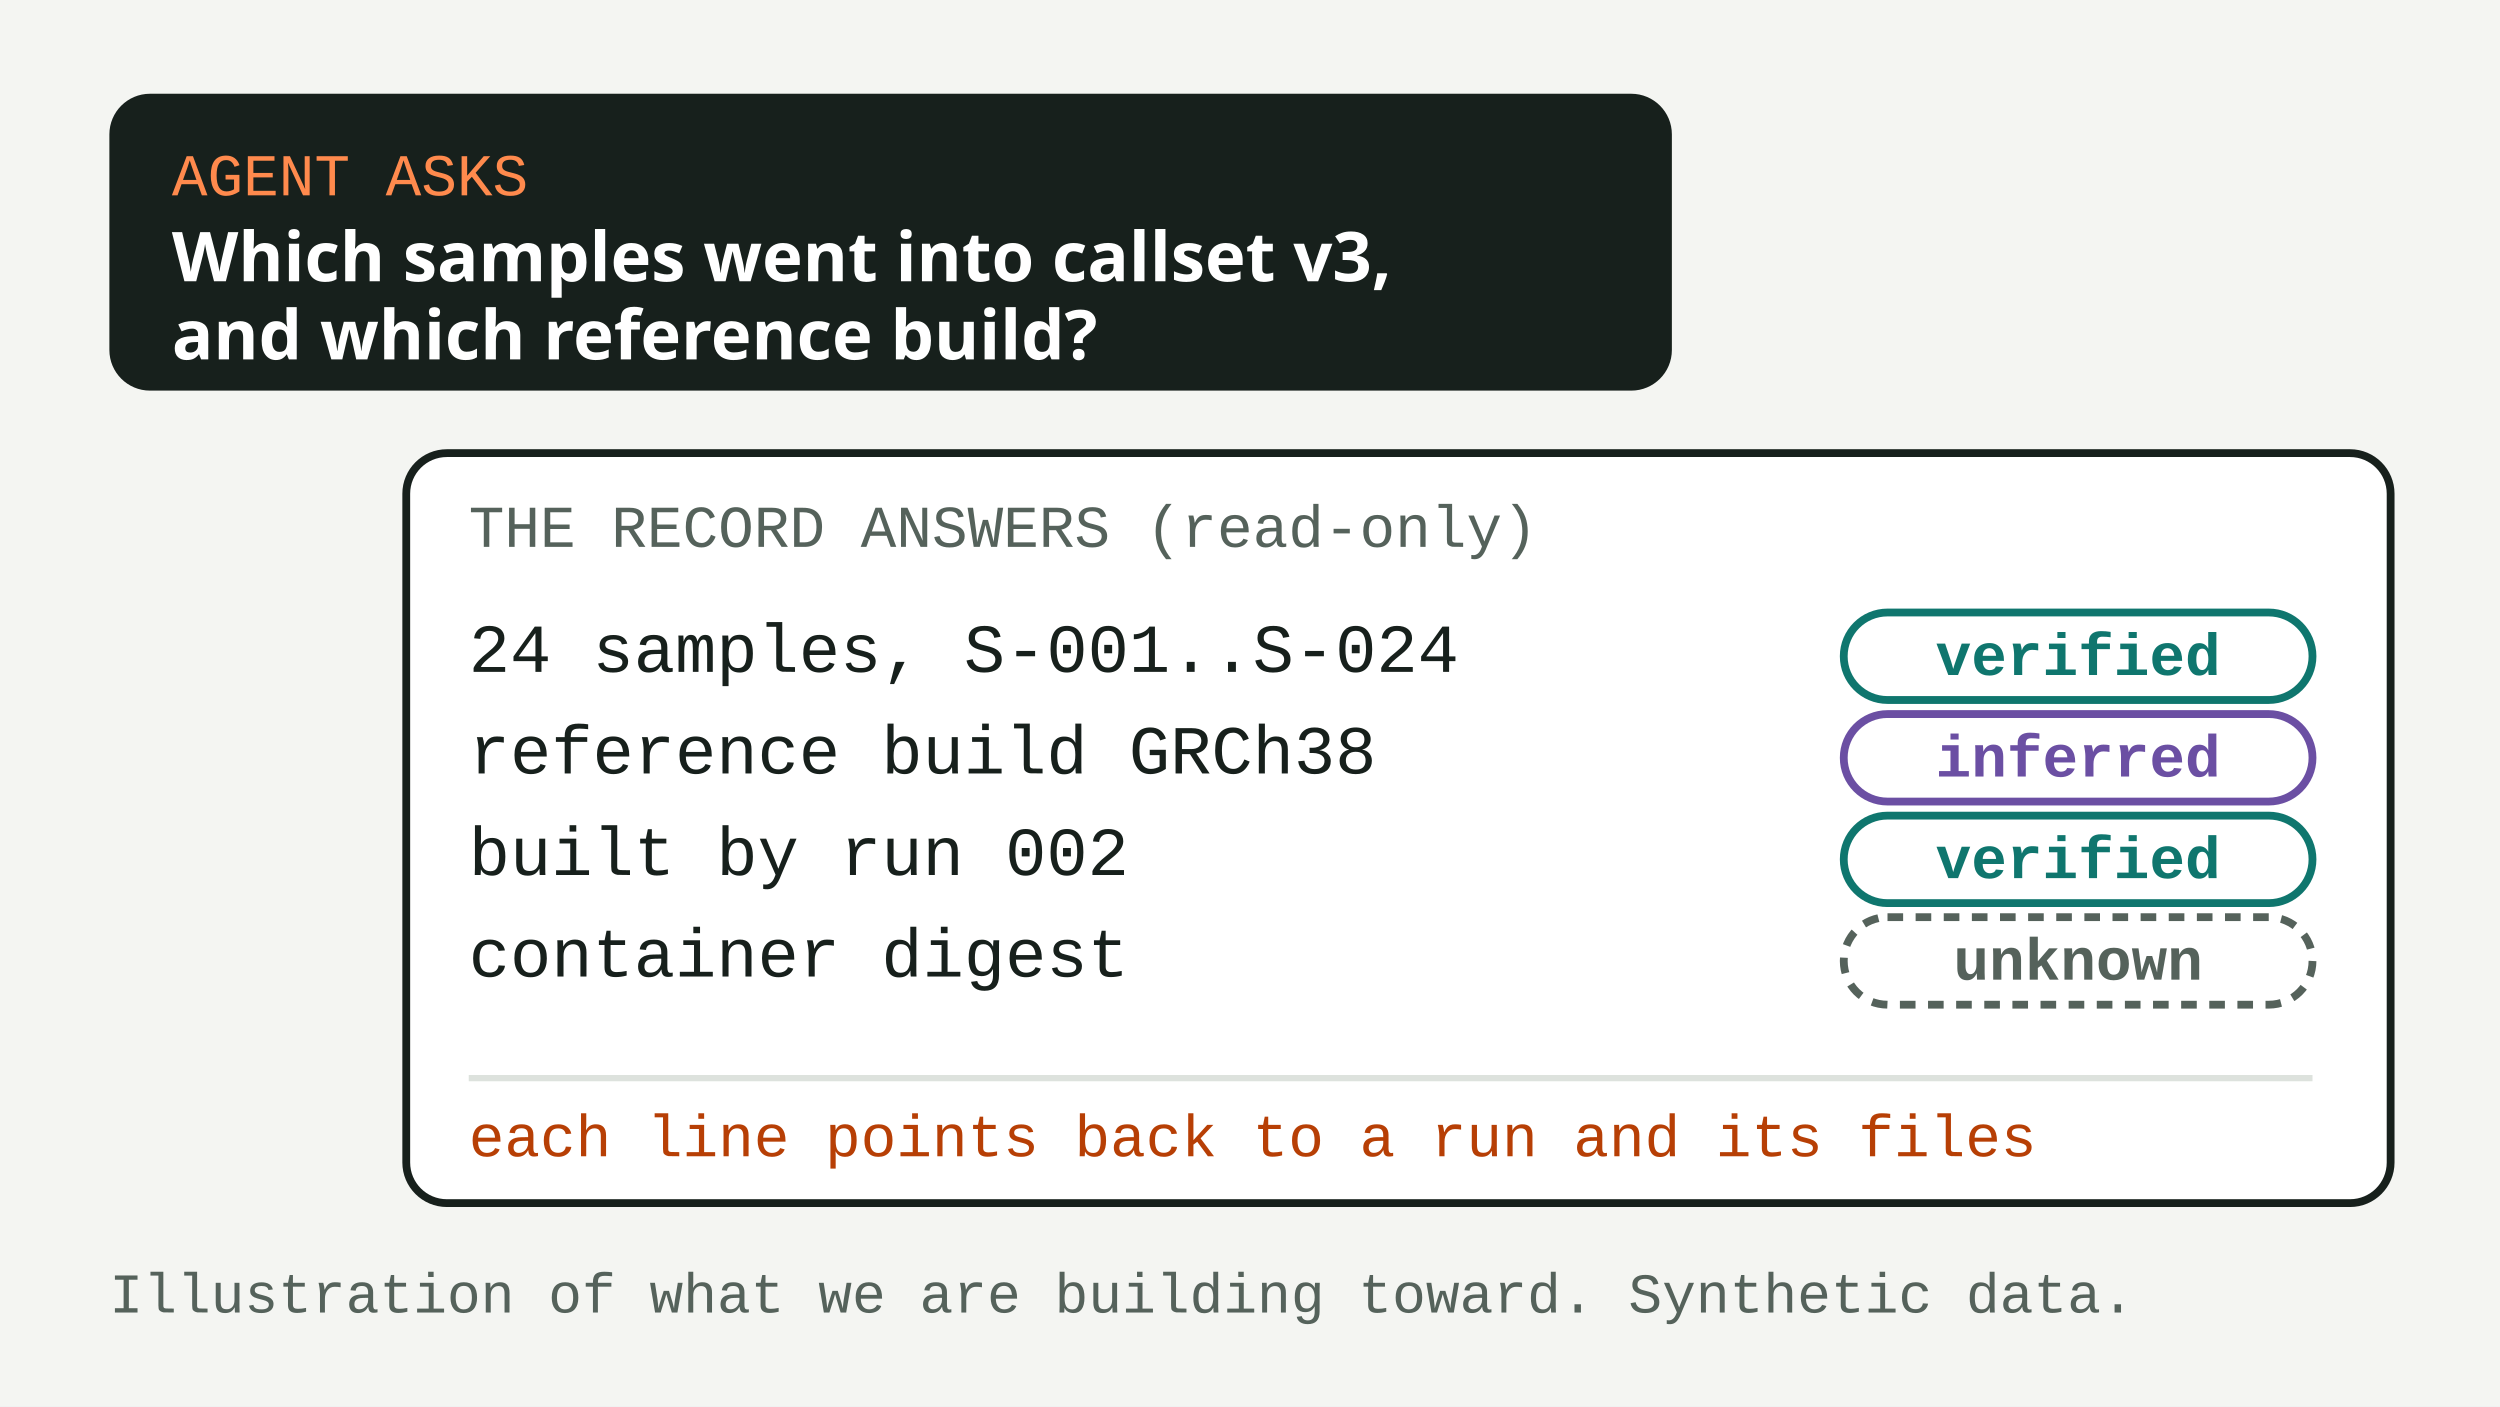
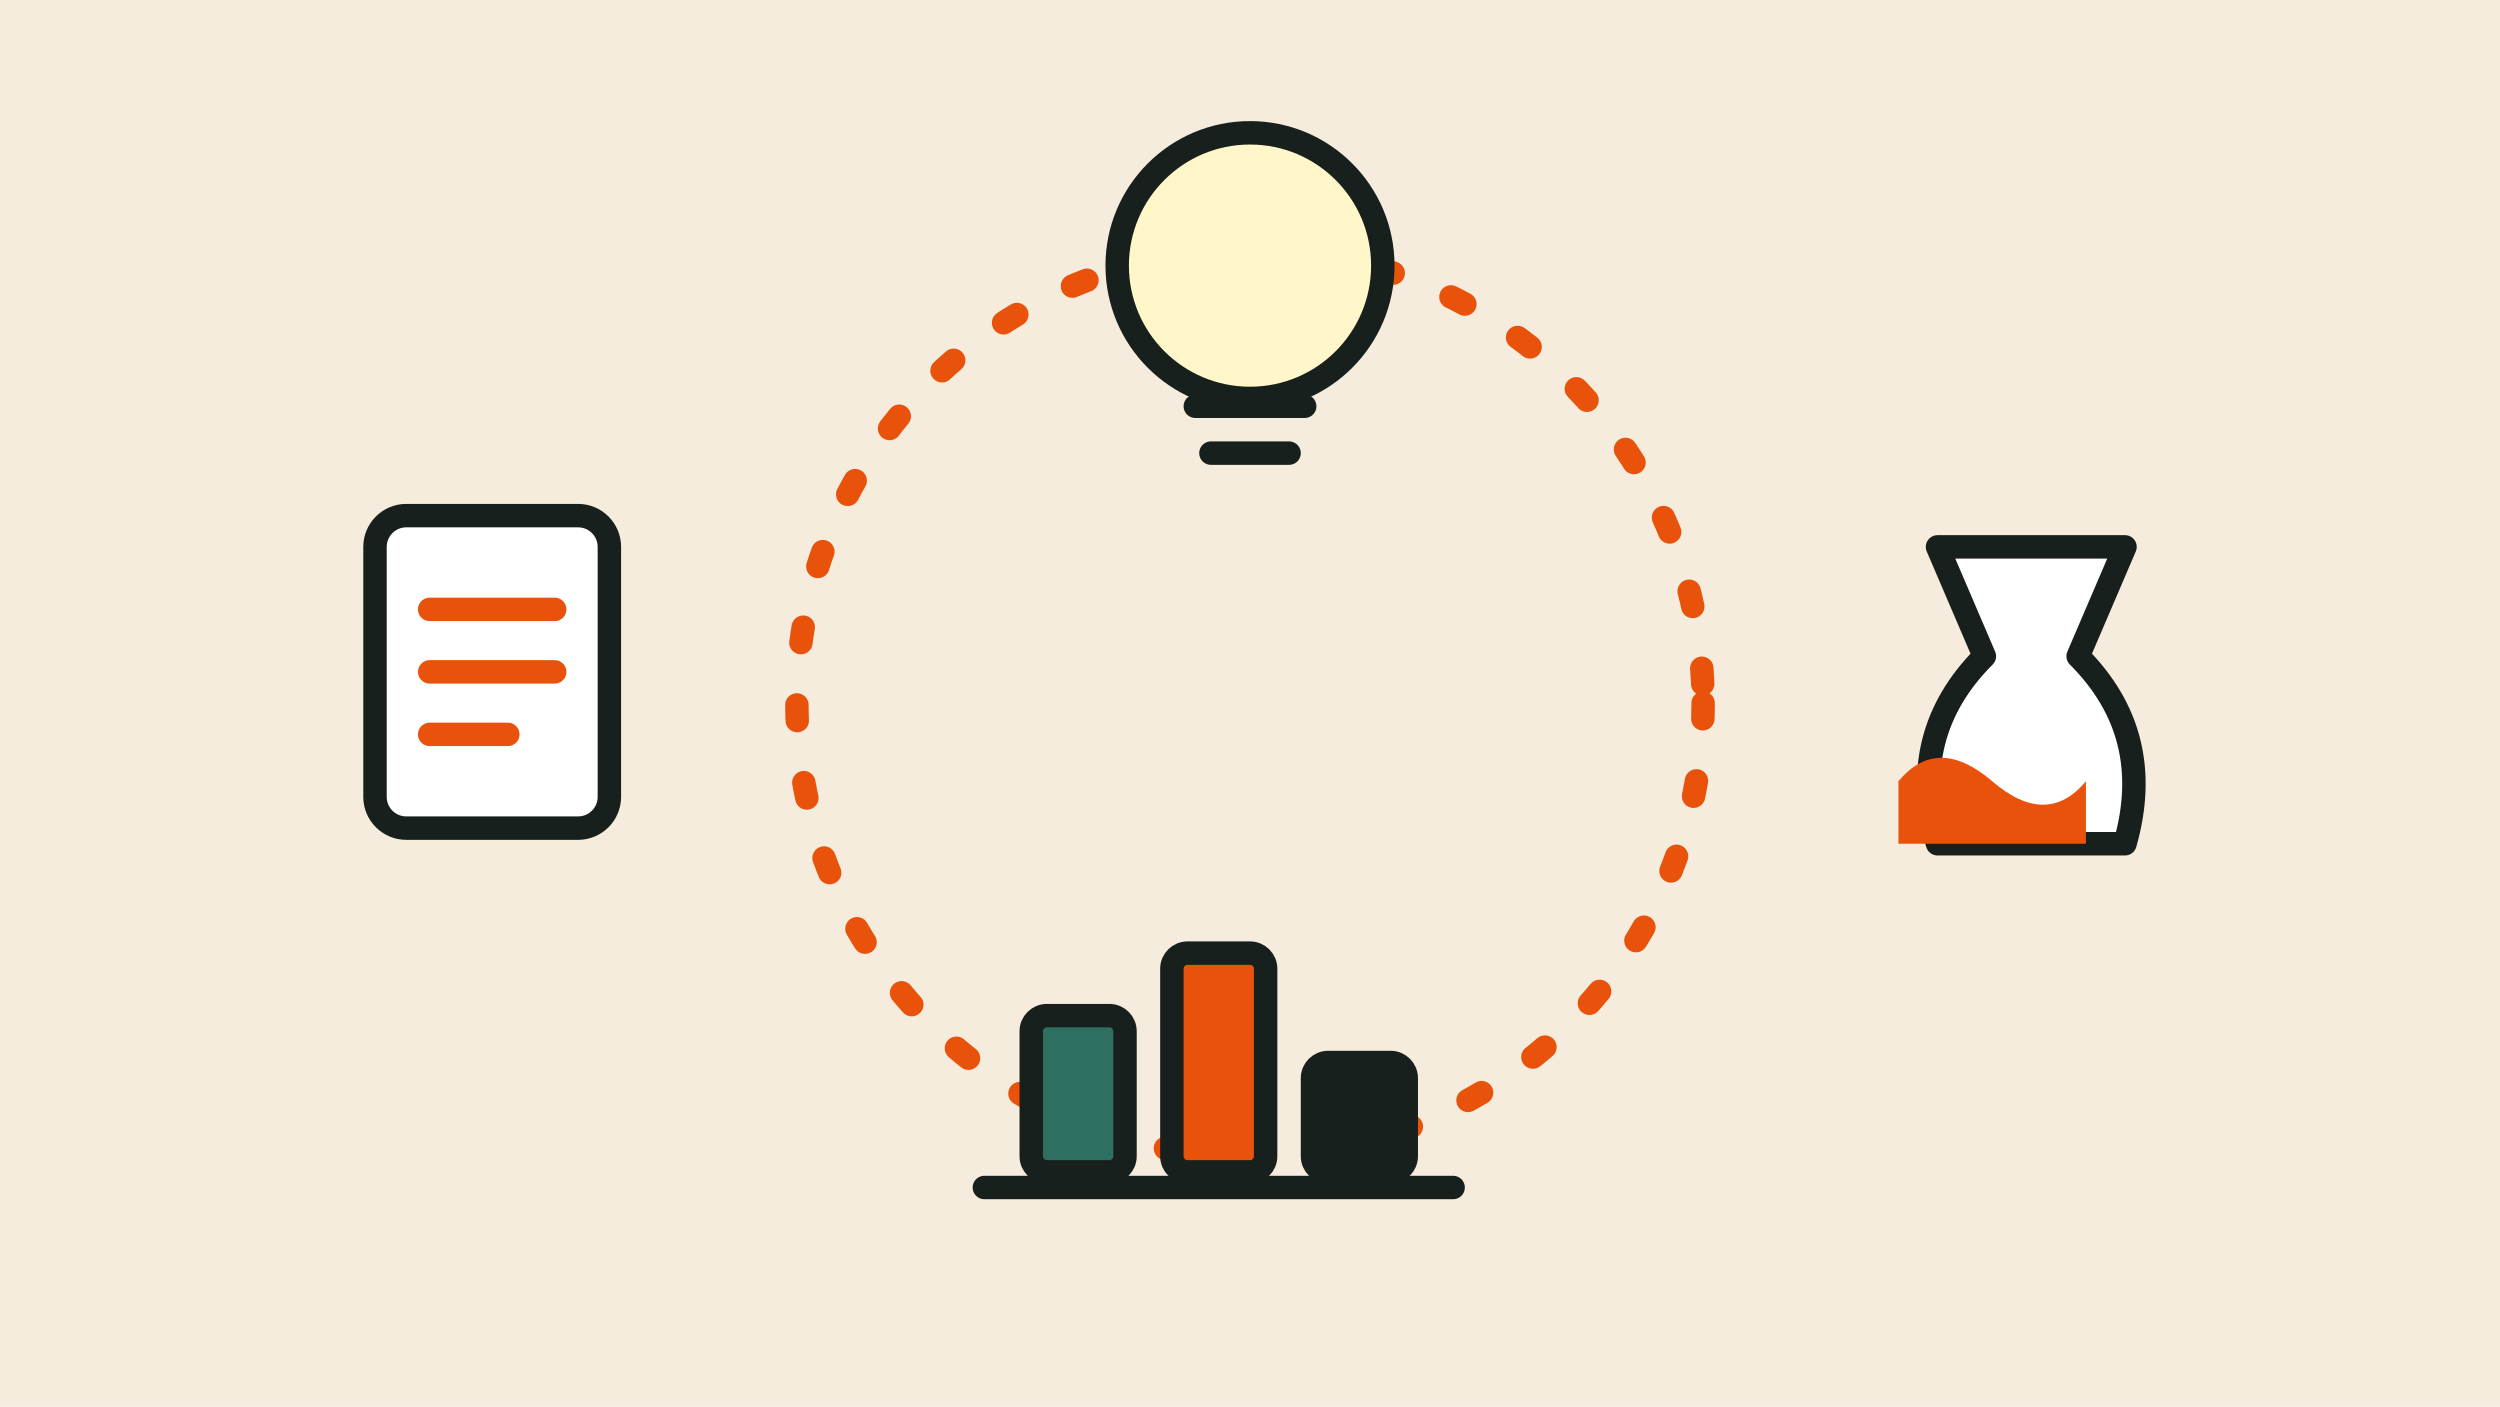
- <svg xmlns="http://www.w3.org/2000/svg" viewBox="0 0 1600 900" width="1600" height="900" font-family="ui-monospace,Menlo,Consolas,'Liberation Mono',monospace">
-   <rect width="1600" height="900" fill="#f4f5f2" />
-   <rect x="70" y="60" width="1000" height="190" rx="26" fill="#17201c" />
-   <text x="110" y="125" fill="#ff8a4d" font-size="38">AGENT ASKS</text>
-   <text x="110" y="180" fill="#ffffff" font-size="44" font-family="sans-serif" font-weight="700">Which samples went into callset v3,</text>
-   <text x="110" y="230" fill="#ffffff" font-size="44" font-family="sans-serif" font-weight="700">and which reference build?</text>
-   <rect x="260" y="290" width="1270" height="480" rx="26" fill="#ffffff" stroke="#17201c" stroke-width="5" />
-   <text x="300" y="350" fill="#55625b" font-size="38">THE RECORD ANSWERS (read-only)</text>
-   <g font-size="44" fill="#17201c">
-     <text x="300" y="430">24 samples, S-001..S-024</text>
-     <text x="300" y="495">reference build GRCh38</text>
-     <text x="300" y="560">built by run 002</text>
-     <text x="300" y="625">container digest</text>
+ <svg xmlns="http://www.w3.org/2000/svg" viewBox="0 0 320 180" width="1600" height="900">
+   <rect width="320" height="180" fill="#f6ecdd" />
+   <circle cx="160" cy="90" r="58" fill="none" stroke="#e8520a" stroke-width="3" stroke-dasharray="2 8" stroke-linecap="round" />
+   <g stroke="#17201c" stroke-width="3" stroke-linejoin="round" stroke-linecap="round">
+     <g>
+       <circle cx="160" cy="34" r="17" fill="#fff6c9" />
+       <path d="M153 52 h14 M155 58 h10" fill="none" />
+     </g>
+     <g>
+       <path d="M248 70 h24 l-6 14 q10 10 6 24 h-24 q-4 -14 6 -24z" fill="#fff" />
+       <path d="M243 100 q5 -6 12 0 t12 0 v8 h-24z" fill="#e8520a" stroke="none" />
+     </g>
+     <g>
+       <rect x="132" y="130" width="12" height="20" rx="2" fill="#2f6f62" />
+       <rect x="150" y="122" width="12" height="28" rx="2" fill="#e8520a" />
+       <rect x="168" y="136" width="12" height="14" rx="2" fill="#17201c" />
+       <path d="M126 152 h60" fill="none" />
+     </g>
+     <g>
+       <rect x="48" y="66" width="30" height="40" rx="4" fill="#fff" />
+       <path d="M55 78 h16 M55 86 h16 M55 94 h10" stroke="#e8520a" fill="none" />
+     </g>
  </g>
-   <g font-size="38" font-weight="700">
-     <rect x="1180" y="392" width="300" height="56" rx="28" fill="none" stroke="#0f766e" stroke-width="5" />
-     <text x="1330" y="432" text-anchor="middle" fill="#0f766e">verified</text>
-     <rect x="1180" y="457" width="300" height="56" rx="28" fill="none" stroke="#6b4fa3" stroke-width="5" />
-     <text x="1330" y="497" text-anchor="middle" fill="#6b4fa3">inferred</text>
-     <rect x="1180" y="522" width="300" height="56" rx="28" fill="none" stroke="#0f766e" stroke-width="5" />
-     <text x="1330" y="562" text-anchor="middle" fill="#0f766e">verified</text>
-     <rect x="1180" y="587" width="300" height="56" rx="28" fill="none" stroke="#55625b" stroke-width="5" stroke-dasharray="10 8" />
-     <text x="1330" y="627" text-anchor="middle" fill="#55625b">unknown</text>
-   </g>
-   <path d="M300 690 H1480" stroke="#dde2dd" stroke-width="4" />
-   <text x="300" y="740" fill="#b73f05" font-size="38">each line points back to a run and its files</text>
-   <text x="70" y="840" fill="#55625b" font-size="36">Illustration of what we are building toward. Synthetic data.</text>
</svg>
